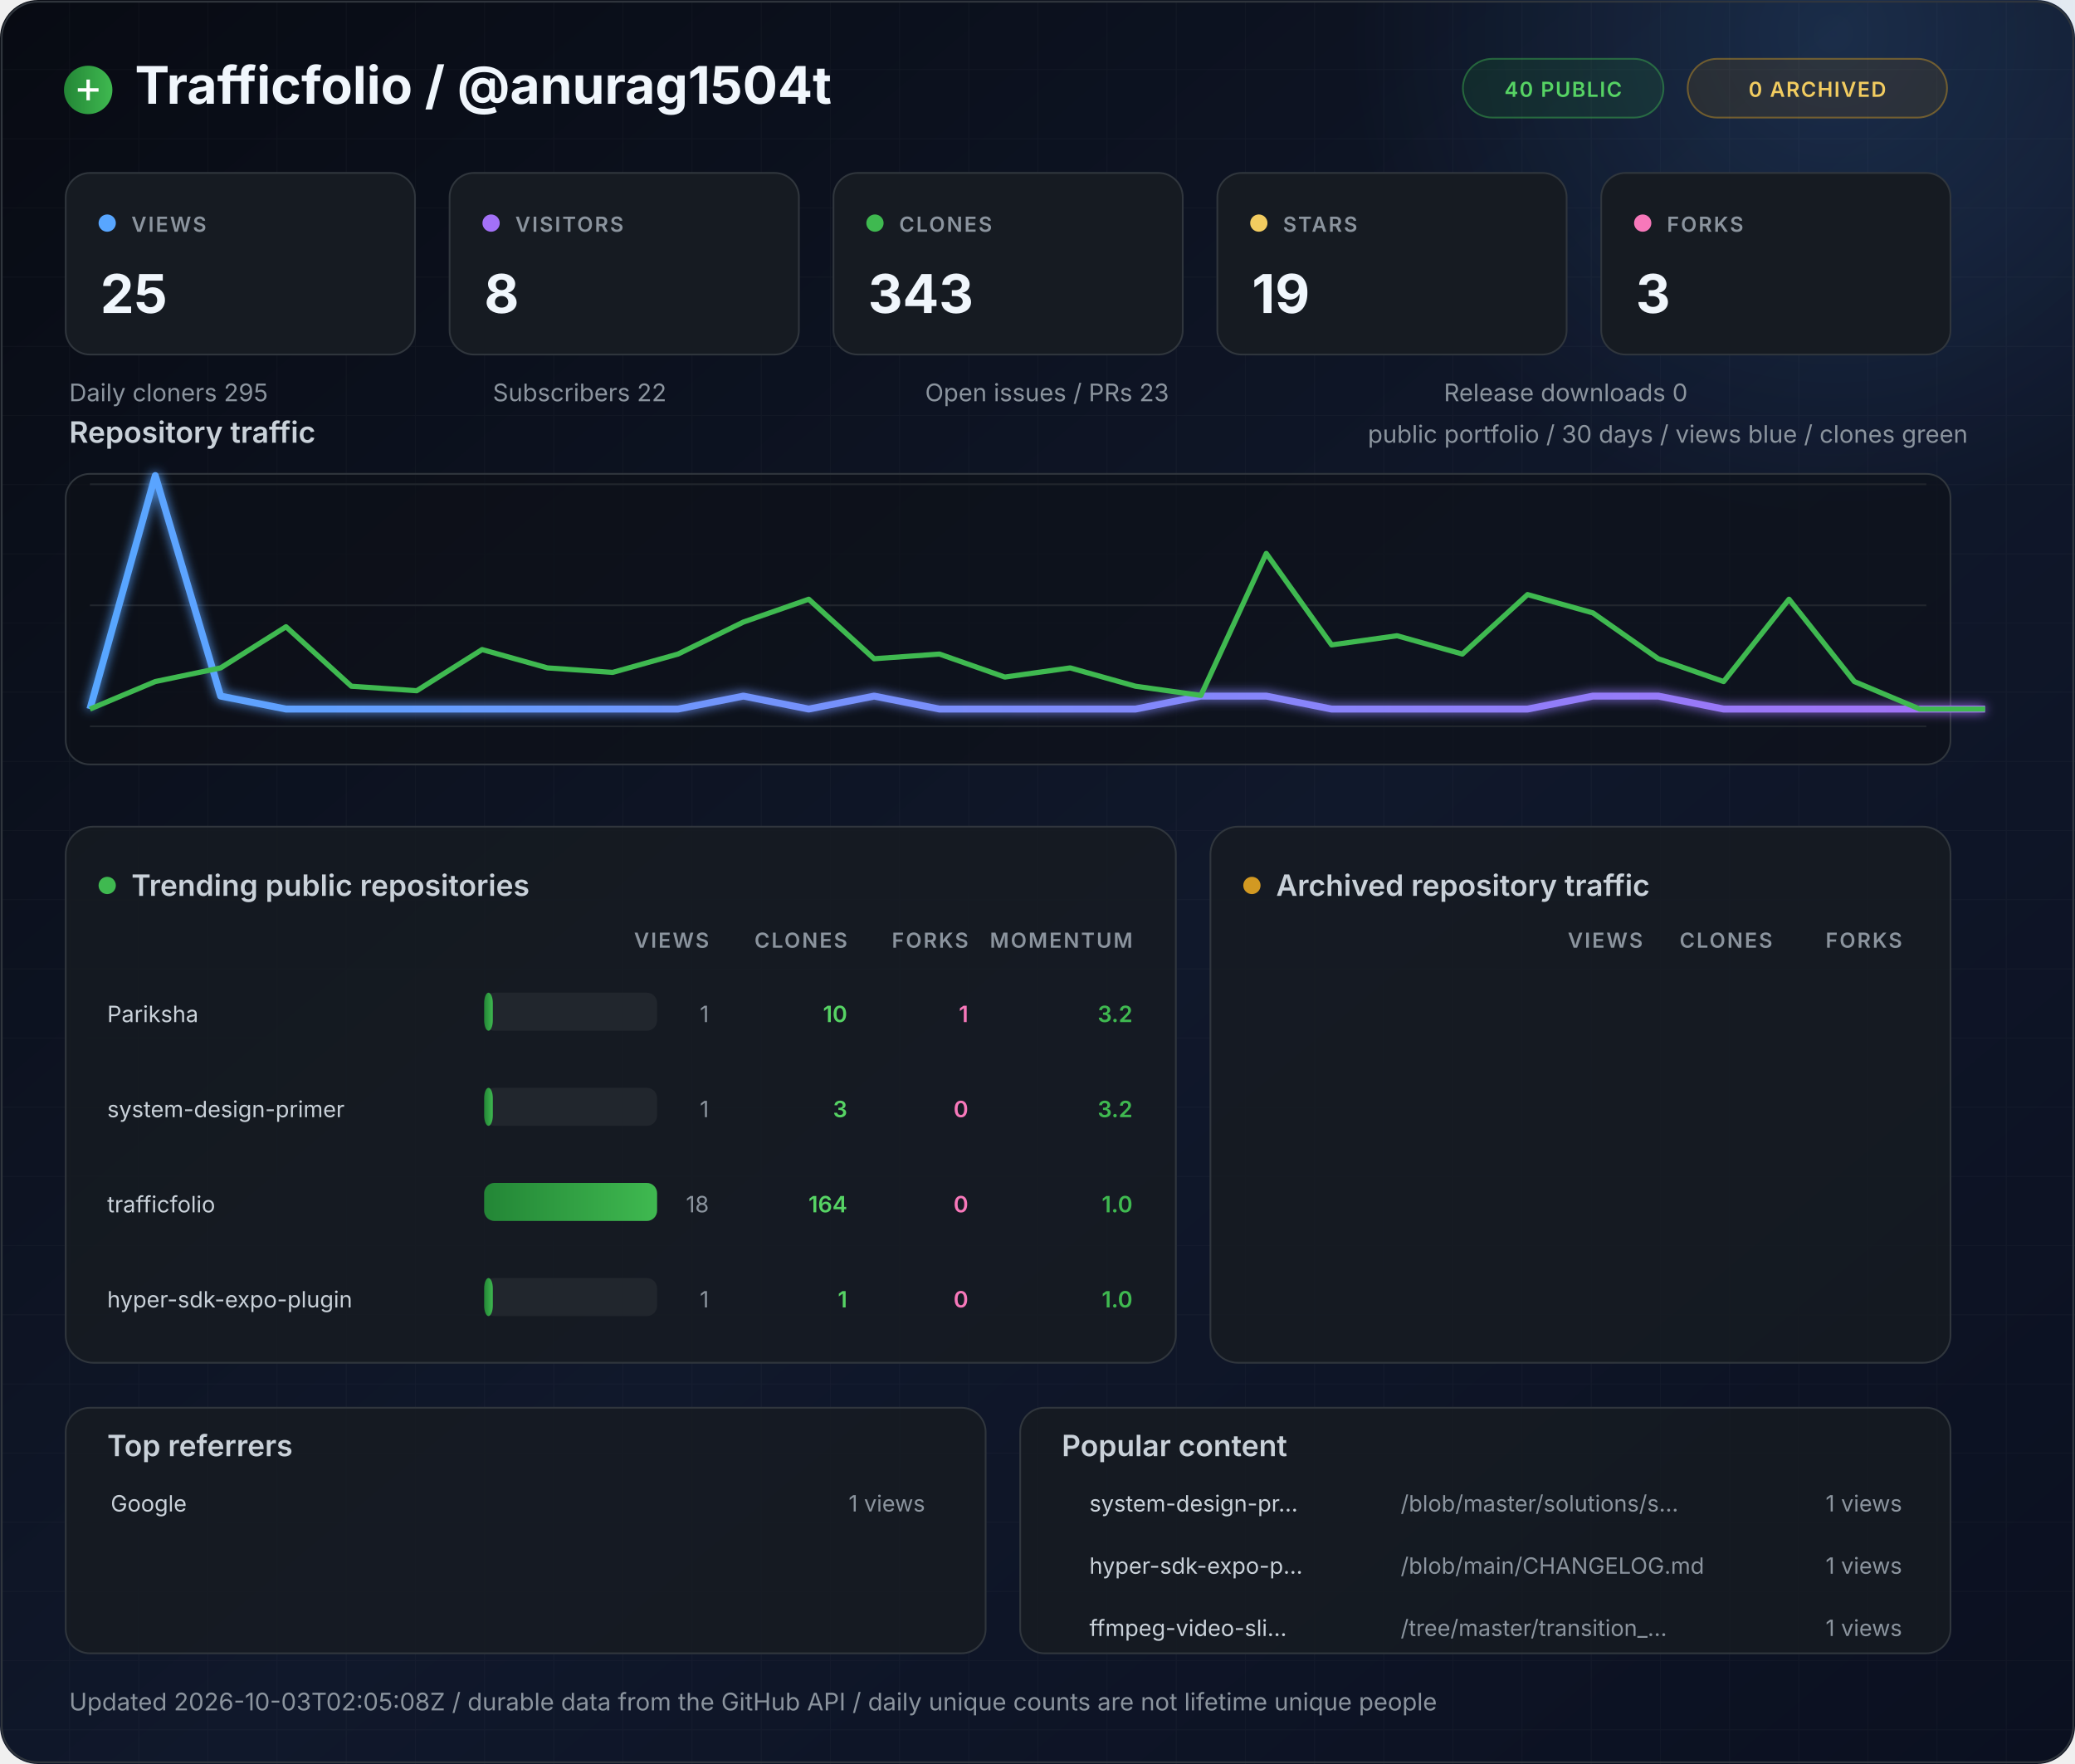
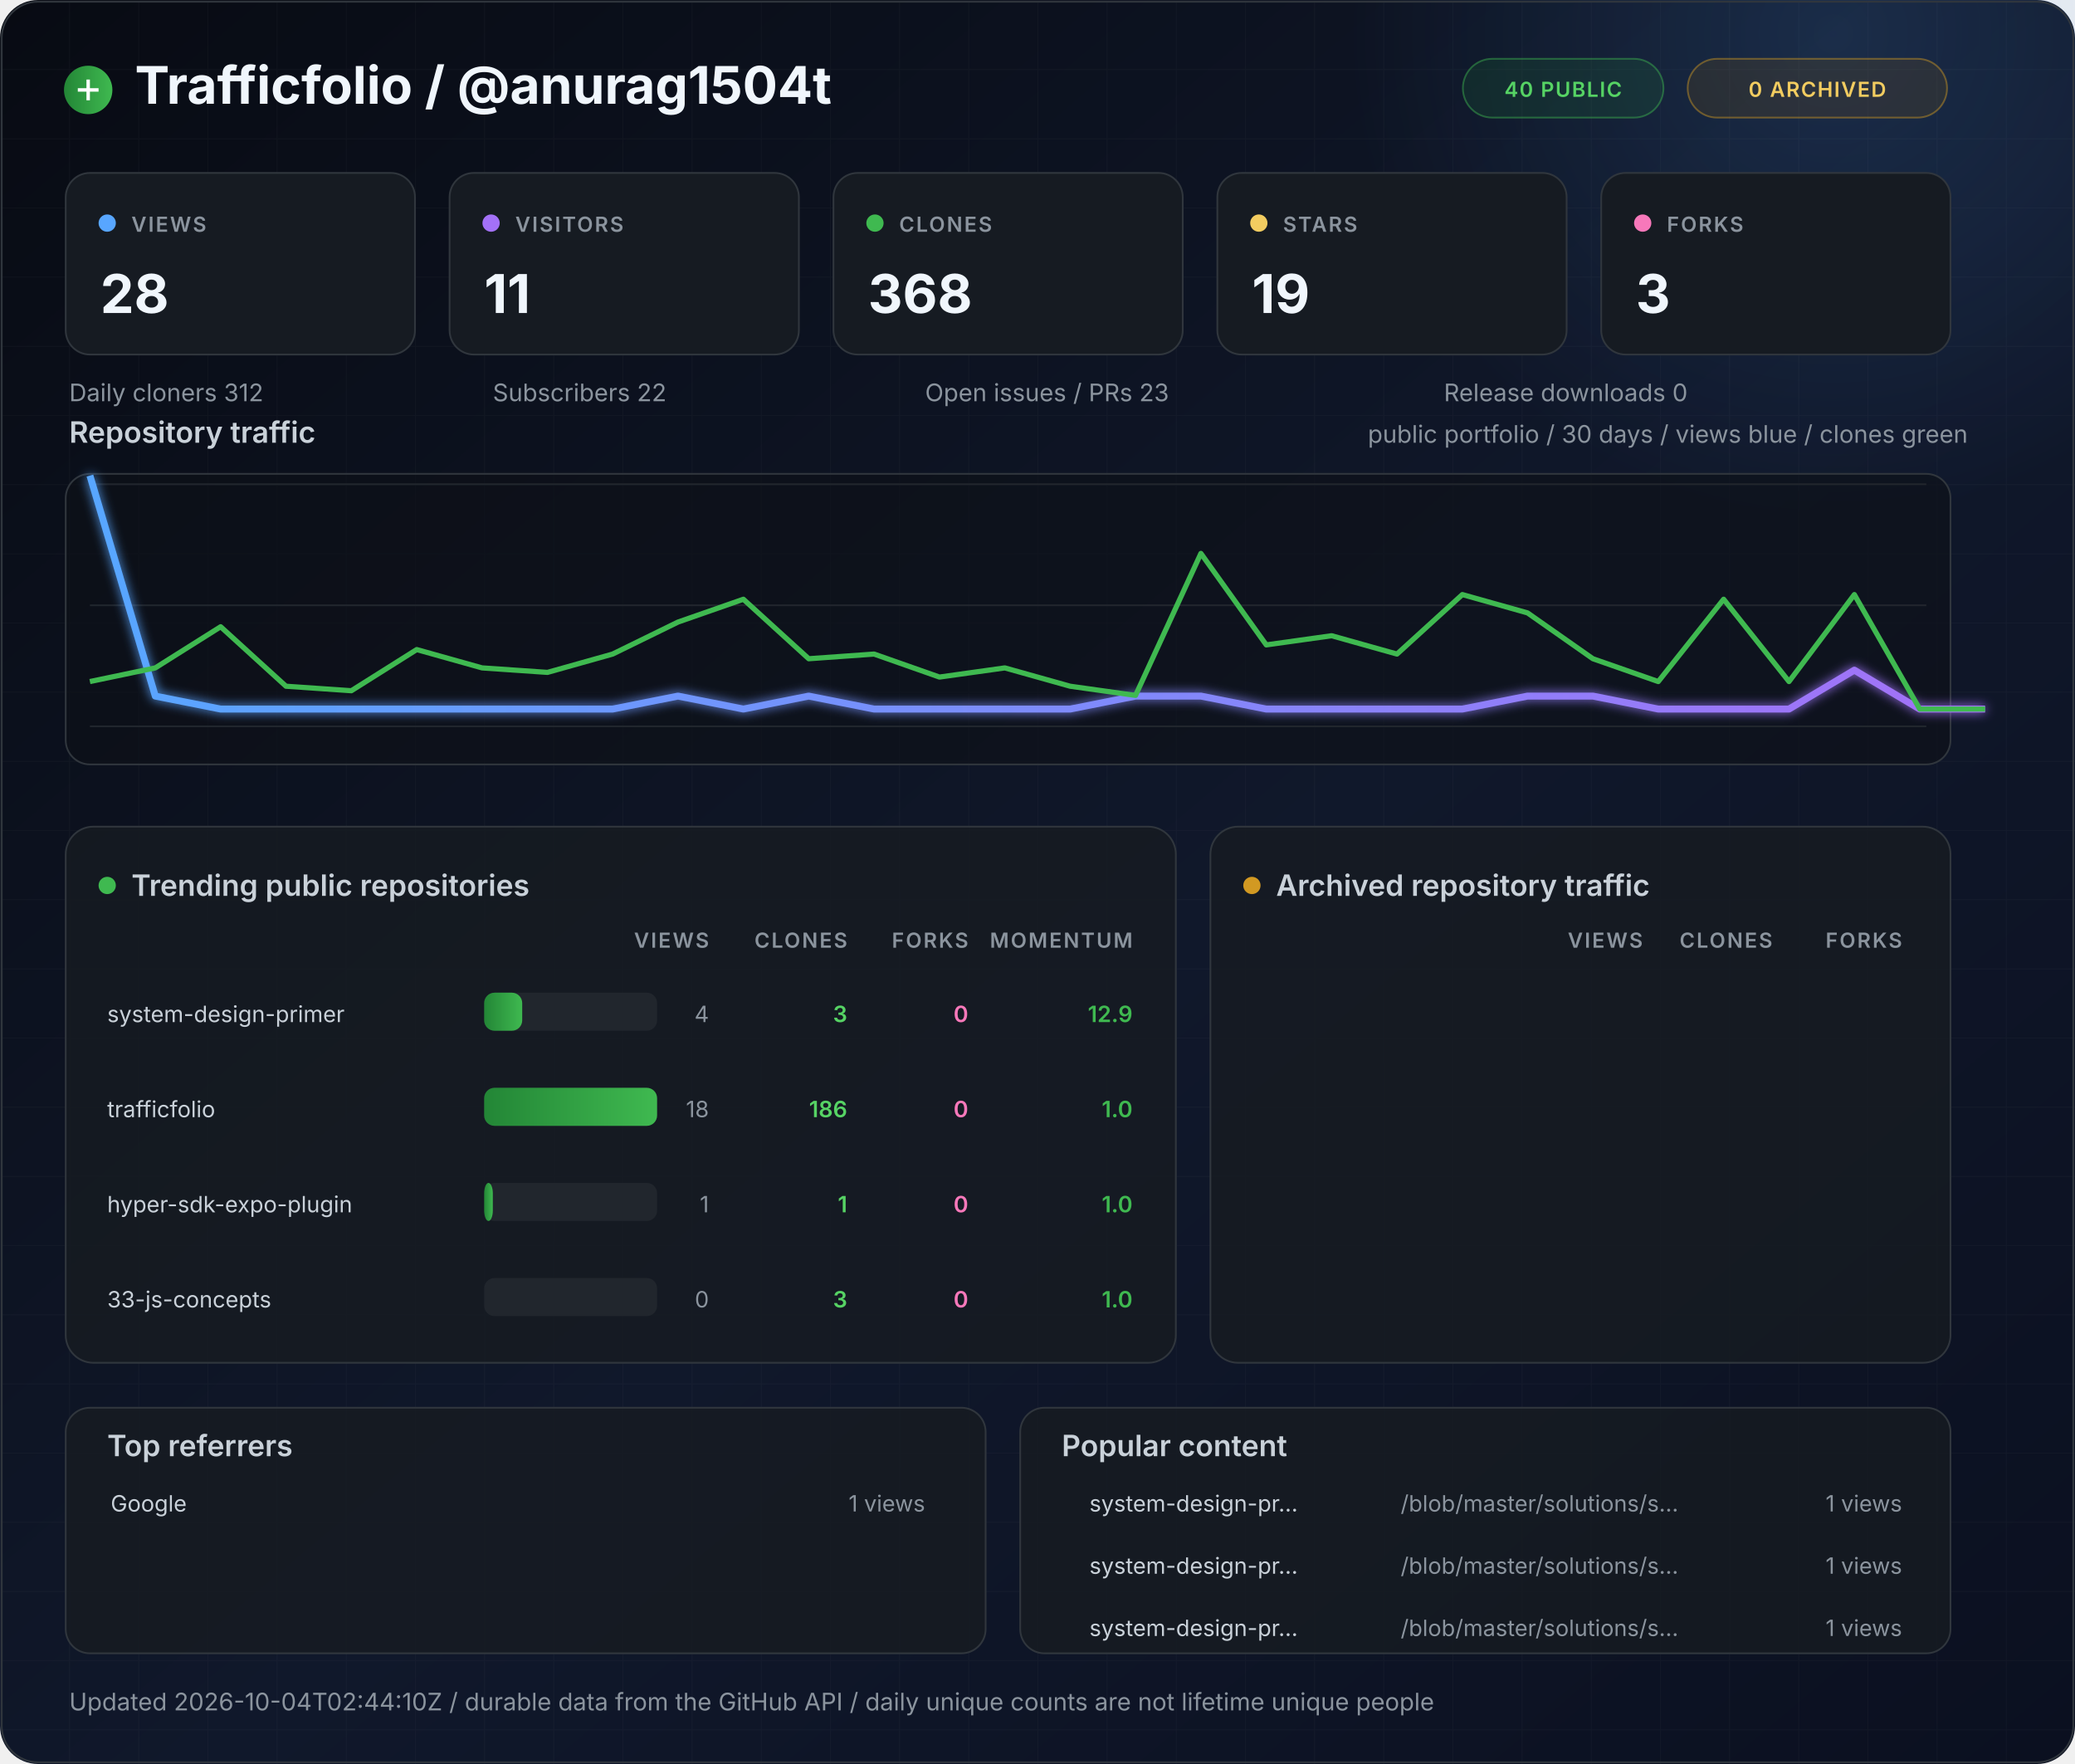
<svg xmlns="http://www.w3.org/2000/svg" width="1200" height="1020" viewBox="0 0 1200 1020" role="img" aria-label="Trafficfolio GitHub analytics dashboard for anurag1504t">
  <defs>
    <linearGradient id="bg" x1="0" y1="0" x2="1" y2="1">
      <stop stop-color="#080b13" />
      <stop offset=".55" stop-color="#10182b" />
      <stop offset="1" stop-color="#0b1020" />
    </linearGradient>
    <linearGradient id="line" x1="0" y1="0" x2="1" y2="0">
      <stop stop-color="#58a6ff" />
      <stop offset="1" stop-color="#a371f7" />
    </linearGradient>
    <linearGradient id="bar" x1="0" y1="0" x2="1" y2="0">
      <stop stop-color="#238636" />
      <stop offset="1" stop-color="#3fb950" />
    </linearGradient>
    <linearGradient id="archiveBar" x1="0" y1="0" x2="1" y2="0">
      <stop stop-color="#9e6a03" />
      <stop offset="1" stop-color="#f2cc60" />
    </linearGradient>
    <radialGradient id="ambient">
      <stop stop-color="#58a6ff" stop-opacity=".16" />
      <stop offset="1" stop-color="#58a6ff" stop-opacity="0" />
    </radialGradient>
    <pattern id="grid" width="40" height="40" patternUnits="userSpaceOnUse">
      <path d="M40 0H0V40" fill="none" stroke="#ffffff" stroke-opacity=".025" />
    </pattern>
    <filter id="glow">
      <feGaussianBlur stdDeviation="3" result="b" />
      <feMerge>
        <feMergeNode in="b" />
        <feMergeNode in="SourceGraphic" />
      </feMerge>
    </filter>
    <style>
    .title{font:750 30px -apple-system,BlinkMacSystemFont,"Segoe UI",sans-serif;fill:#f0f6fc}
    .subtitle{font:14px -apple-system,BlinkMacSystemFont,"Segoe UI",sans-serif;fill:#8b949e}
    .label{font:600 12px -apple-system,BlinkMacSystemFont,"Segoe UI",sans-serif;fill:#8b949e;letter-spacing:1px}
    .metric{font:700 31px -apple-system,BlinkMacSystemFont,"Segoe UI",sans-serif;fill:#f0f6fc}
    .section{font:600 17px -apple-system,BlinkMacSystemFont,"Segoe UI",sans-serif;fill:#c9d1d9}
    .repo,.value,.trend,.archive,.clone,.fork{font:13px -apple-system,BlinkMacSystemFont,"Segoe UI",sans-serif;fill:#c9d1d9}
    .value{fill:#8b949e} .trend{fill:#3fb950;font-weight:600} .archive{fill:#d29922}
    .clone{fill:#56d364;font-weight:600} .fork{fill:#f778ba;font-weight:600}
    .pill{font:600 12px -apple-system,BlinkMacSystemFont,"Segoe UI",sans-serif;letter-spacing:.7px}
  </style>
  </defs>
  <rect width="1200" height="1020" rx="22" fill="url(#bg)" />
  <rect width="1200" height="1020" rx="22" fill="url(#grid)" />
  <circle cx="1060" cy="20" r="280" fill="url(#ambient)" />
  <rect x="1" y="1" width="1198" height="1018" rx="21" fill="none" stroke="#30363d" />
  <circle cx="51" cy="52" r="14" fill="url(#bar)" />
  <path d="M45 52h12M51 46v12" stroke="#fff" stroke-width="2" />
  <text x="78" y="60" class="title">Trafficfolio / @anurag1504t</text>
  <rect x="846" y="34" width="116" height="34" rx="17" fill="#238636" fill-opacity=".16" stroke="#3fb950" stroke-opacity=".45" />
  <text x="904" y="56" text-anchor="middle" class="pill" fill="#56d364">40 PUBLIC</text>
  <rect x="976" y="34" width="150" height="34" rx="17" fill="#9e6a03" fill-opacity=".14" stroke="#d29922" stroke-opacity=".45" />
  <text x="1051" y="56" text-anchor="middle" class="pill" fill="#f2cc60">0 ARCHIVED</text>
  <rect x="38" y="100" width="202" height="105" rx="14" fill="#161b22" stroke="#30363d" />
  <circle cx="62" cy="129" r="5" fill="#58a6ff" />
  <text x="76" y="134" class="label">VIEWS</text>
-   <text x="58" y="181" class="metric">25</text>
+   <text x="58" y="181" class="metric">28</text>
  <rect x="260" y="100" width="202" height="105" rx="14" fill="#161b22" stroke="#30363d" />
  <circle cx="284" cy="129" r="5" fill="#a371f7" />
  <text x="298" y="134" class="label">VISITORS</text>
-   <text x="280" y="181" class="metric">8</text>
+   <text x="280" y="181" class="metric">11</text>
  <rect x="482" y="100" width="202" height="105" rx="14" fill="#161b22" stroke="#30363d" />
  <circle cx="506" cy="129" r="5" fill="#3fb950" />
  <text x="520" y="134" class="label">CLONES</text>
-   <text x="502" y="181" class="metric">343</text>
+   <text x="502" y="181" class="metric">368</text>
  <rect x="704" y="100" width="202" height="105" rx="14" fill="#161b22" stroke="#30363d" />
  <circle cx="728" cy="129" r="5" fill="#f2cc60" />
  <text x="742" y="134" class="label">STARS</text>
  <text x="724" y="181" class="metric">19</text>
  <rect x="926" y="100" width="202" height="105" rx="14" fill="#161b22" stroke="#30363d" />
  <circle cx="950" cy="129" r="5" fill="#f778ba" />
  <text x="964" y="134" class="label">FORKS</text>
  <text x="946" y="181" class="metric">3</text>
-   <text x="40" y="232" class="subtitle">Daily cloners 295</text>
+   <text x="40" y="232" class="subtitle">Daily cloners 312</text>
  <text x="285" y="232" class="subtitle">Subscribers 22</text>
  <text x="535" y="232" class="subtitle">Open issues / PRs 23</text>
  <text x="835" y="232" class="subtitle">Release downloads 0</text>
  <text x="40" y="256" class="section">Repository traffic</text>
  <text x="1138" y="256" text-anchor="end" class="subtitle">public portfolio / 30 days / views blue / clones green</text>
  <rect x="38" y="274" width="1090" height="168" rx="14" fill="#0d1117" fill-opacity=".62" stroke="#30363d" />
  <line x1="52" y1="420" x2="1114" y2="420" stroke="#21262d" />
  <line x1="52" y1="350" x2="1114" y2="350" stroke="#21262d" />
  <line x1="52" y1="280" x2="1114" y2="280" stroke="#21262d" />
-   <polyline points="52.0,410.0 89.8,275.0 127.6,402.5 165.4,410.0 203.2,410.0 241.0,410.0 278.8,410.0 316.6,410.0 354.3,410.0 392.1,410.0 429.9,402.5 467.7,410.0 505.5,402.5 543.3,410.0 581.1,410.0 618.9,410.0 656.7,410.0 694.5,402.5 732.3,402.5 770.1,410.0 807.9,410.0 845.7,410.0 883.4,410.0 921.2,402.5 959.0,402.5 996.8,410.0 1034.6,410.0 1072.4,410.0 1110.2,410.0 1148.0,410.0" fill="none" stroke="url(#line)" stroke-width="4" stroke-linejoin="round" filter="url(#glow)" />
-   <polyline points="52.0,410.0 89.8,394.1 127.6,386.2 165.4,362.4 203.2,396.8 241.0,399.4 278.8,375.6 316.6,386.2 354.3,388.8 392.1,378.2 429.9,359.7 467.7,346.5 505.5,380.9 543.3,378.2 581.1,391.5 618.9,386.2 656.7,396.8 694.5,402.1 732.3,320.0 770.1,372.9 807.9,367.6 845.7,378.2 883.4,343.8 921.2,354.4 959.0,380.9 996.8,394.1 1034.6,346.5 1072.4,394.1 1110.2,410.0 1148.0,410.0" fill="none" stroke="#3fb950" stroke-width="3" stroke-linejoin="round" />
+   <polyline points="52.0,275.0 89.8,402.5 127.6,410.0 165.4,410.0 203.2,410.0 241.0,410.0 278.8,410.0 316.6,410.0 354.3,410.0 392.1,402.5 429.9,410.0 467.7,402.5 505.5,410.0 543.3,410.0 581.1,410.0 618.9,410.0 656.7,402.5 694.5,402.5 732.3,410.0 770.1,410.0 807.9,410.0 845.7,410.0 883.4,402.5 921.2,402.5 959.0,410.0 996.8,410.0 1034.6,410.0 1072.4,387.5 1110.2,410.0 1148.0,410.0" fill="none" stroke="url(#line)" stroke-width="4" stroke-linejoin="round" filter="url(#glow)" />
+   <polyline points="52.0,394.1 89.8,386.2 127.6,362.4 165.4,396.8 203.2,399.4 241.0,375.6 278.8,386.2 316.6,388.8 354.3,378.2 392.1,359.7 429.9,346.5 467.7,380.9 505.5,378.2 543.3,391.5 581.1,386.2 618.9,396.8 656.7,402.1 694.5,320.0 732.3,372.9 770.1,367.6 807.9,378.2 845.7,343.8 883.4,354.4 921.2,380.9 959.0,394.1 996.8,346.5 1034.6,394.1 1072.4,343.8 1110.2,410.0 1148.0,410.0" fill="none" stroke="#3fb950" stroke-width="3" stroke-linejoin="round" />
  <rect x="38" y="478" width="642" height="310" rx="16" fill="#161b22" fill-opacity=".82" stroke="#30363d" />
  <circle cx="62" cy="512" r="5" fill="#3fb950" />
  <text x="76" y="518" class="section">Trending public repositories</text>
  <text x="410" y="548" text-anchor="end" class="label">VIEWS</text>
  <text x="490" y="548" text-anchor="end" class="label">CLONES</text>
  <text x="560" y="548" text-anchor="end" class="label">FORKS</text>
  <text x="655" y="548" text-anchor="end" class="label">MOMENTUM</text>
-   <text x="62" y="591" class="repo">Pariksha</text>
+   <text x="62" y="591" class="repo">system-design-primer</text>
  <rect x="280" y="574" width="100" height="22" rx="6" fill="#21262d" />
-   <rect x="280" y="574" width="5" height="22" rx="6" fill="url(#bar)" />
-   <text x="410" y="591" text-anchor="end" class="value">1</text>
-   <text x="490" y="591" text-anchor="end" class="clone">10</text>
-   <text x="560" y="591" text-anchor="end" class="fork">1</text>
-   <text x="655" y="591" text-anchor="end" class="trend">3.2</text>
-   <text x="62" y="646" class="repo">system-design-primer</text>
+   <rect x="280" y="574" width="22" height="22" rx="6" fill="url(#bar)" />
+   <text x="410" y="591" text-anchor="end" class="value">4</text>
+   <text x="490" y="591" text-anchor="end" class="clone">3</text>
+   <text x="560" y="591" text-anchor="end" class="fork">0</text>
+   <text x="655" y="591" text-anchor="end" class="trend">12.9</text>
+   <text x="62" y="646" class="repo">trafficfolio</text>
  <rect x="280" y="629" width="100" height="22" rx="6" fill="#21262d" />
-   <rect x="280" y="629" width="5" height="22" rx="6" fill="url(#bar)" />
-   <text x="410" y="646" text-anchor="end" class="value">1</text>
-   <text x="490" y="646" text-anchor="end" class="clone">3</text>
+   <rect x="280" y="629" width="100" height="22" rx="6" fill="url(#bar)" />
+   <text x="410" y="646" text-anchor="end" class="value">18</text>
+   <text x="490" y="646" text-anchor="end" class="clone">186</text>
  <text x="560" y="646" text-anchor="end" class="fork">0</text>
-   <text x="655" y="646" text-anchor="end" class="trend">3.2</text>
-   <text x="62" y="701" class="repo">trafficfolio</text>
+   <text x="655" y="646" text-anchor="end" class="trend">1.0</text>
+   <text x="62" y="701" class="repo">hyper-sdk-expo-plugin</text>
  <rect x="280" y="684" width="100" height="22" rx="6" fill="#21262d" />
-   <rect x="280" y="684" width="100" height="22" rx="6" fill="url(#bar)" />
-   <text x="410" y="701" text-anchor="end" class="value">18</text>
-   <text x="490" y="701" text-anchor="end" class="clone">164</text>
+   <rect x="280" y="684" width="5" height="22" rx="6" fill="url(#bar)" />
+   <text x="410" y="701" text-anchor="end" class="value">1</text>
+   <text x="490" y="701" text-anchor="end" class="clone">1</text>
  <text x="560" y="701" text-anchor="end" class="fork">0</text>
  <text x="655" y="701" text-anchor="end" class="trend">1.0</text>
-   <text x="62" y="756" class="repo">hyper-sdk-expo-plugin</text>
+   <text x="62" y="756" class="repo">33-js-concepts</text>
  <rect x="280" y="739" width="100" height="22" rx="6" fill="#21262d" />
-   <rect x="280" y="739" width="5" height="22" rx="6" fill="url(#bar)" />
-   <text x="410" y="756" text-anchor="end" class="value">1</text>
-   <text x="490" y="756" text-anchor="end" class="clone">1</text>
+   <rect x="280" y="739" width="0" height="22" rx="6" fill="url(#bar)" />
+   <text x="410" y="756" text-anchor="end" class="value">0</text>
+   <text x="490" y="756" text-anchor="end" class="clone">3</text>
  <text x="560" y="756" text-anchor="end" class="fork">0</text>
  <text x="655" y="756" text-anchor="end" class="trend">1.0</text>
  <rect x="700" y="478" width="428" height="310" rx="16" fill="#161b22" fill-opacity=".82" stroke="#30363d" />
  <circle cx="724" cy="512" r="5" fill="#d29922" />
  <text x="738" y="518" class="section">Archived repository traffic</text>
  <text x="950" y="548" text-anchor="end" class="label">VIEWS</text>
  <text x="1025" y="548" text-anchor="end" class="label">CLONES</text>
  <text x="1100" y="548" text-anchor="end" class="label">FORKS</text>
  <rect x="38" y="814" width="532" height="142" rx="14" fill="#161b22" fill-opacity=".82" stroke="#30363d" />
  <text x="62" y="842" class="section">Top referrers</text>
  <text x="64" y="874" class="repo">Google</text>
  <text x="535" y="874" text-anchor="end" class="value">1 views</text>
  <rect x="590" y="814" width="538" height="142" rx="14" fill="#161b22" fill-opacity=".82" stroke="#30363d" />
  <text x="614" y="842" class="section">Popular content</text>
  <text x="630" y="874" class="repo">system-design-pr...</text>
  <text x="810" y="874" class="value">/blob/master/solutions/s...</text>
  <text x="1100" y="874" text-anchor="end" class="value">1 views</text>
-   <text x="630" y="910" class="repo">hyper-sdk-expo-p...</text>
-   <text x="810" y="910" class="value">/blob/main/CHANGELOG.md</text>
+   <text x="630" y="910" class="repo">system-design-pr...</text>
+   <text x="810" y="910" class="value">/blob/master/solutions/s...</text>
  <text x="1100" y="910" text-anchor="end" class="value">1 views</text>
-   <text x="630" y="946" class="repo">ffmpeg-video-sli...</text>
-   <text x="810" y="946" class="value">/tree/master/transition_...</text>
+   <text x="630" y="946" class="repo">system-design-pr...</text>
+   <text x="810" y="946" class="value">/blob/master/solutions/s...</text>
  <text x="1100" y="946" text-anchor="end" class="value">1 views</text>
-   <text x="40" y="989" class="subtitle">Updated 2026-10-03T02:05:08Z / durable data from the GitHub API / daily unique counts are not lifetime unique people</text>
+   <text x="40" y="989" class="subtitle">Updated 2026-10-04T02:44:10Z / durable data from the GitHub API / daily unique counts are not lifetime unique people</text>
</svg>
